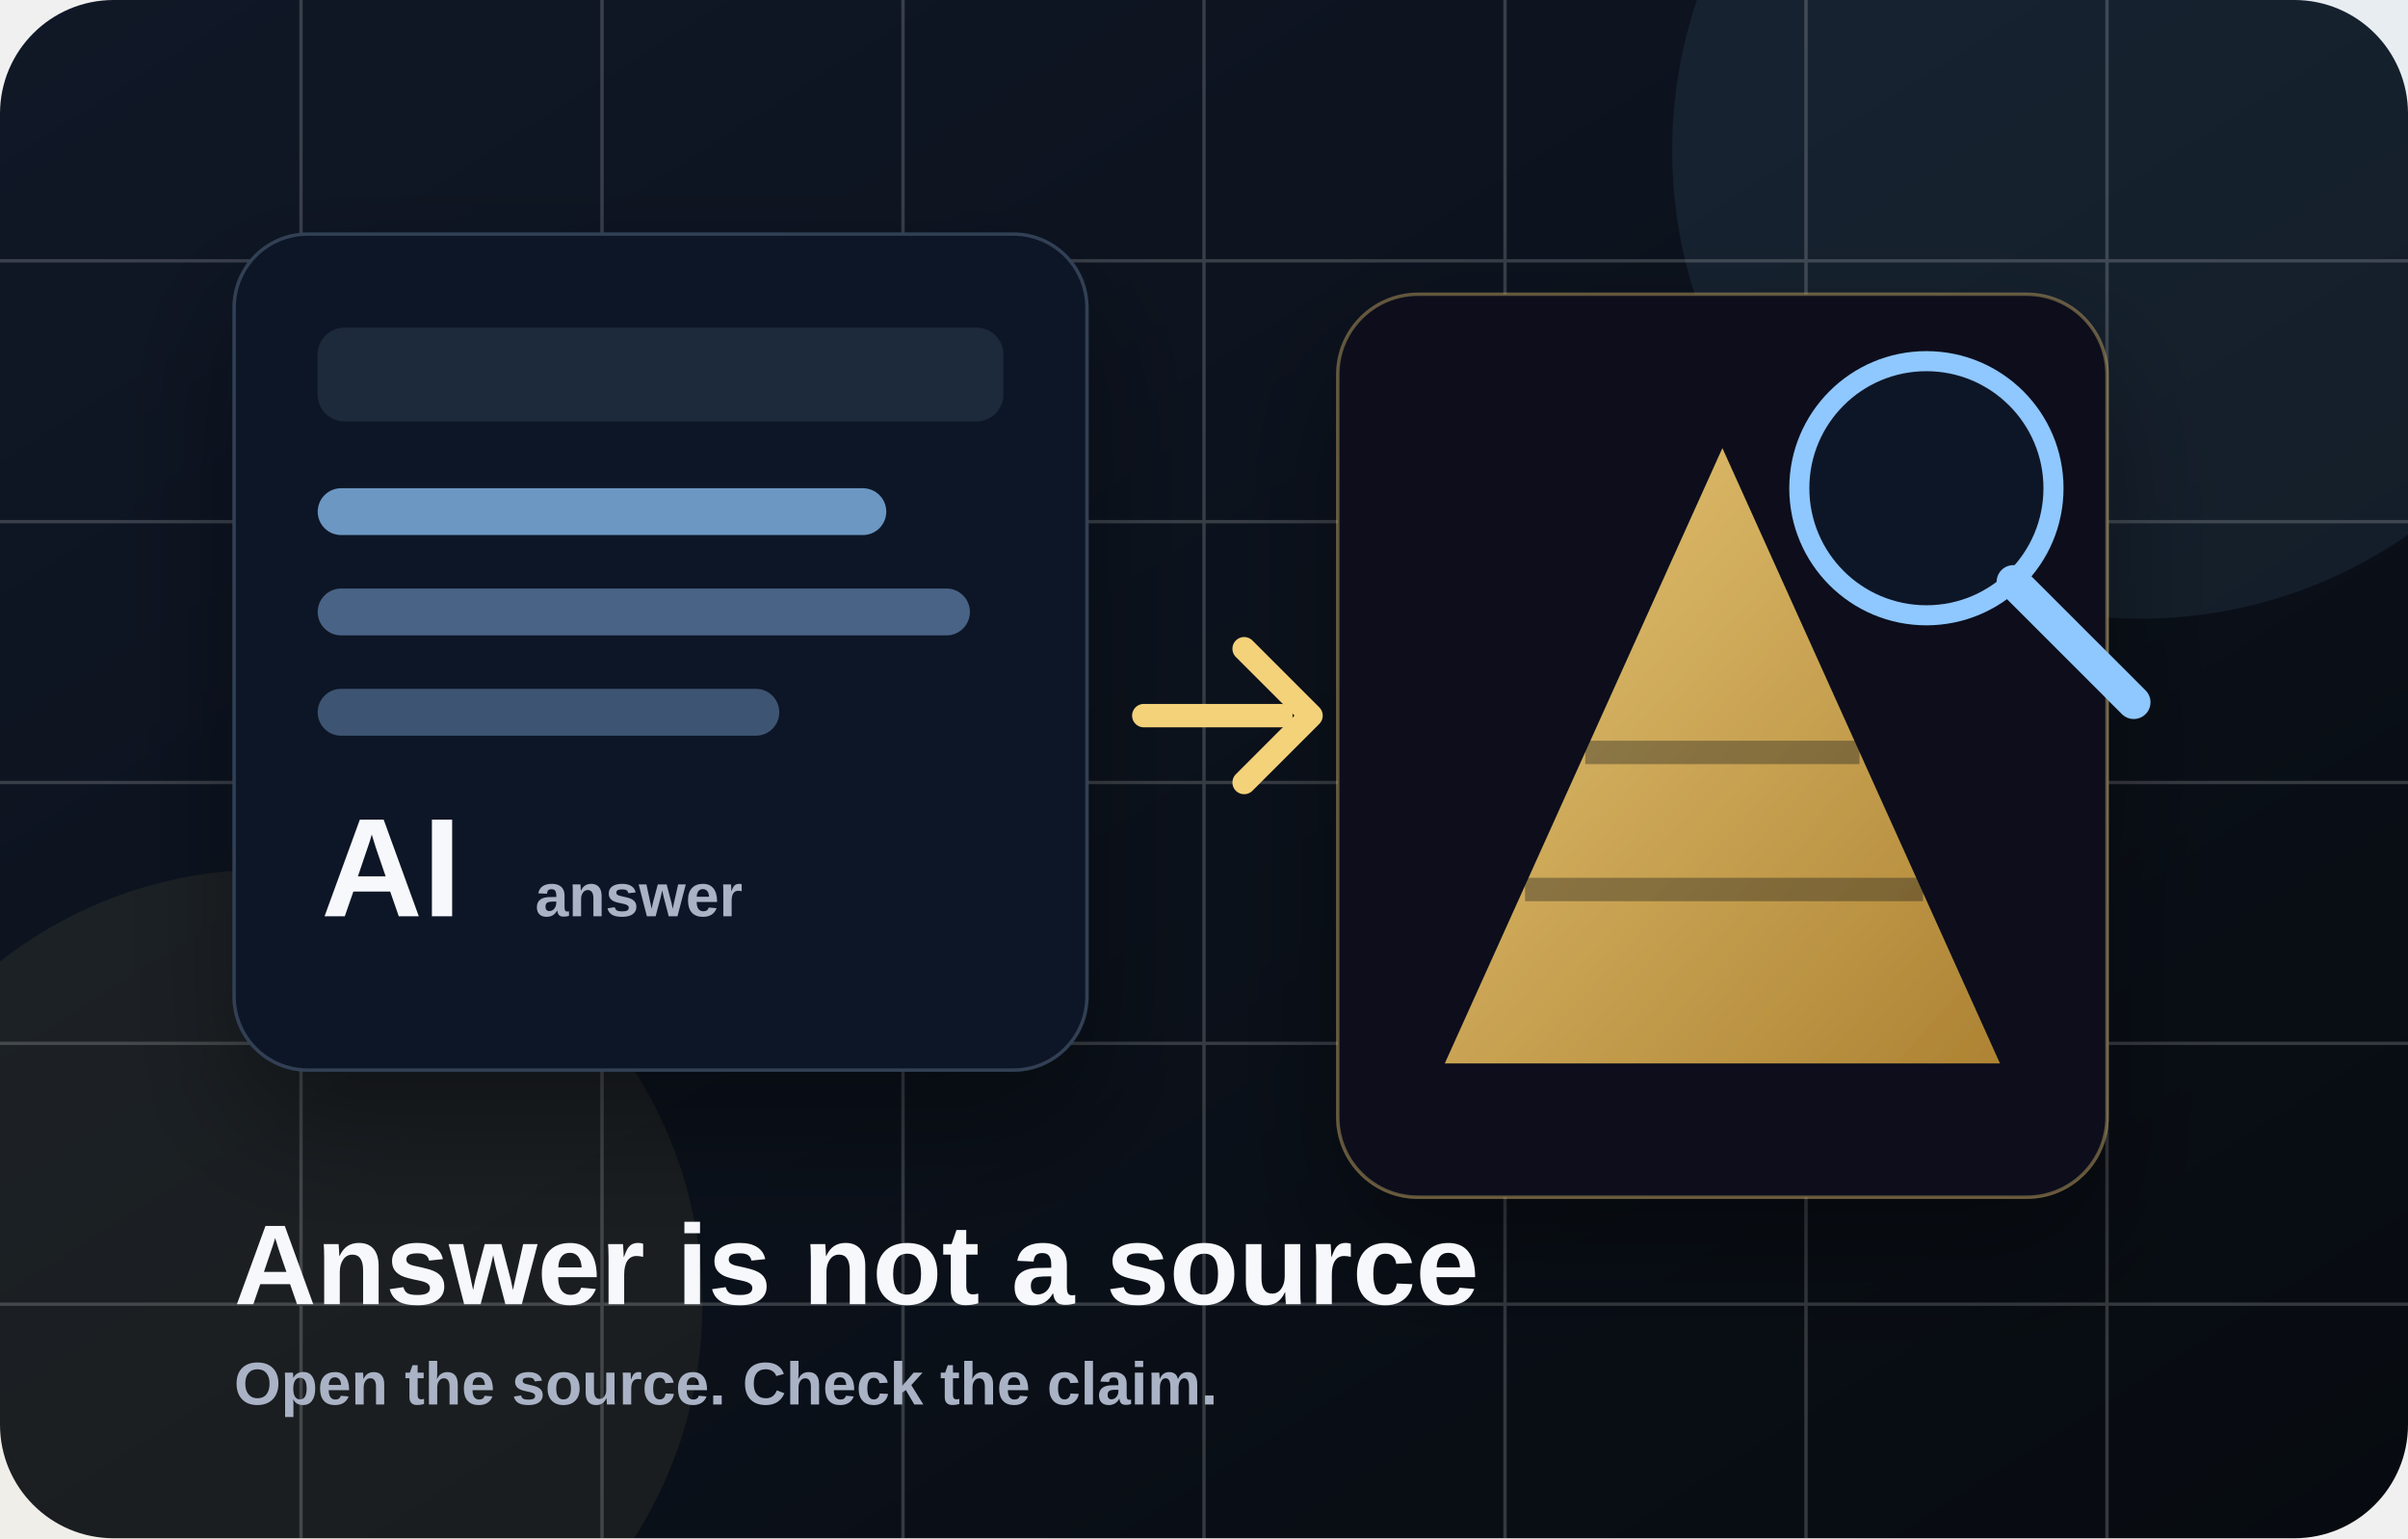
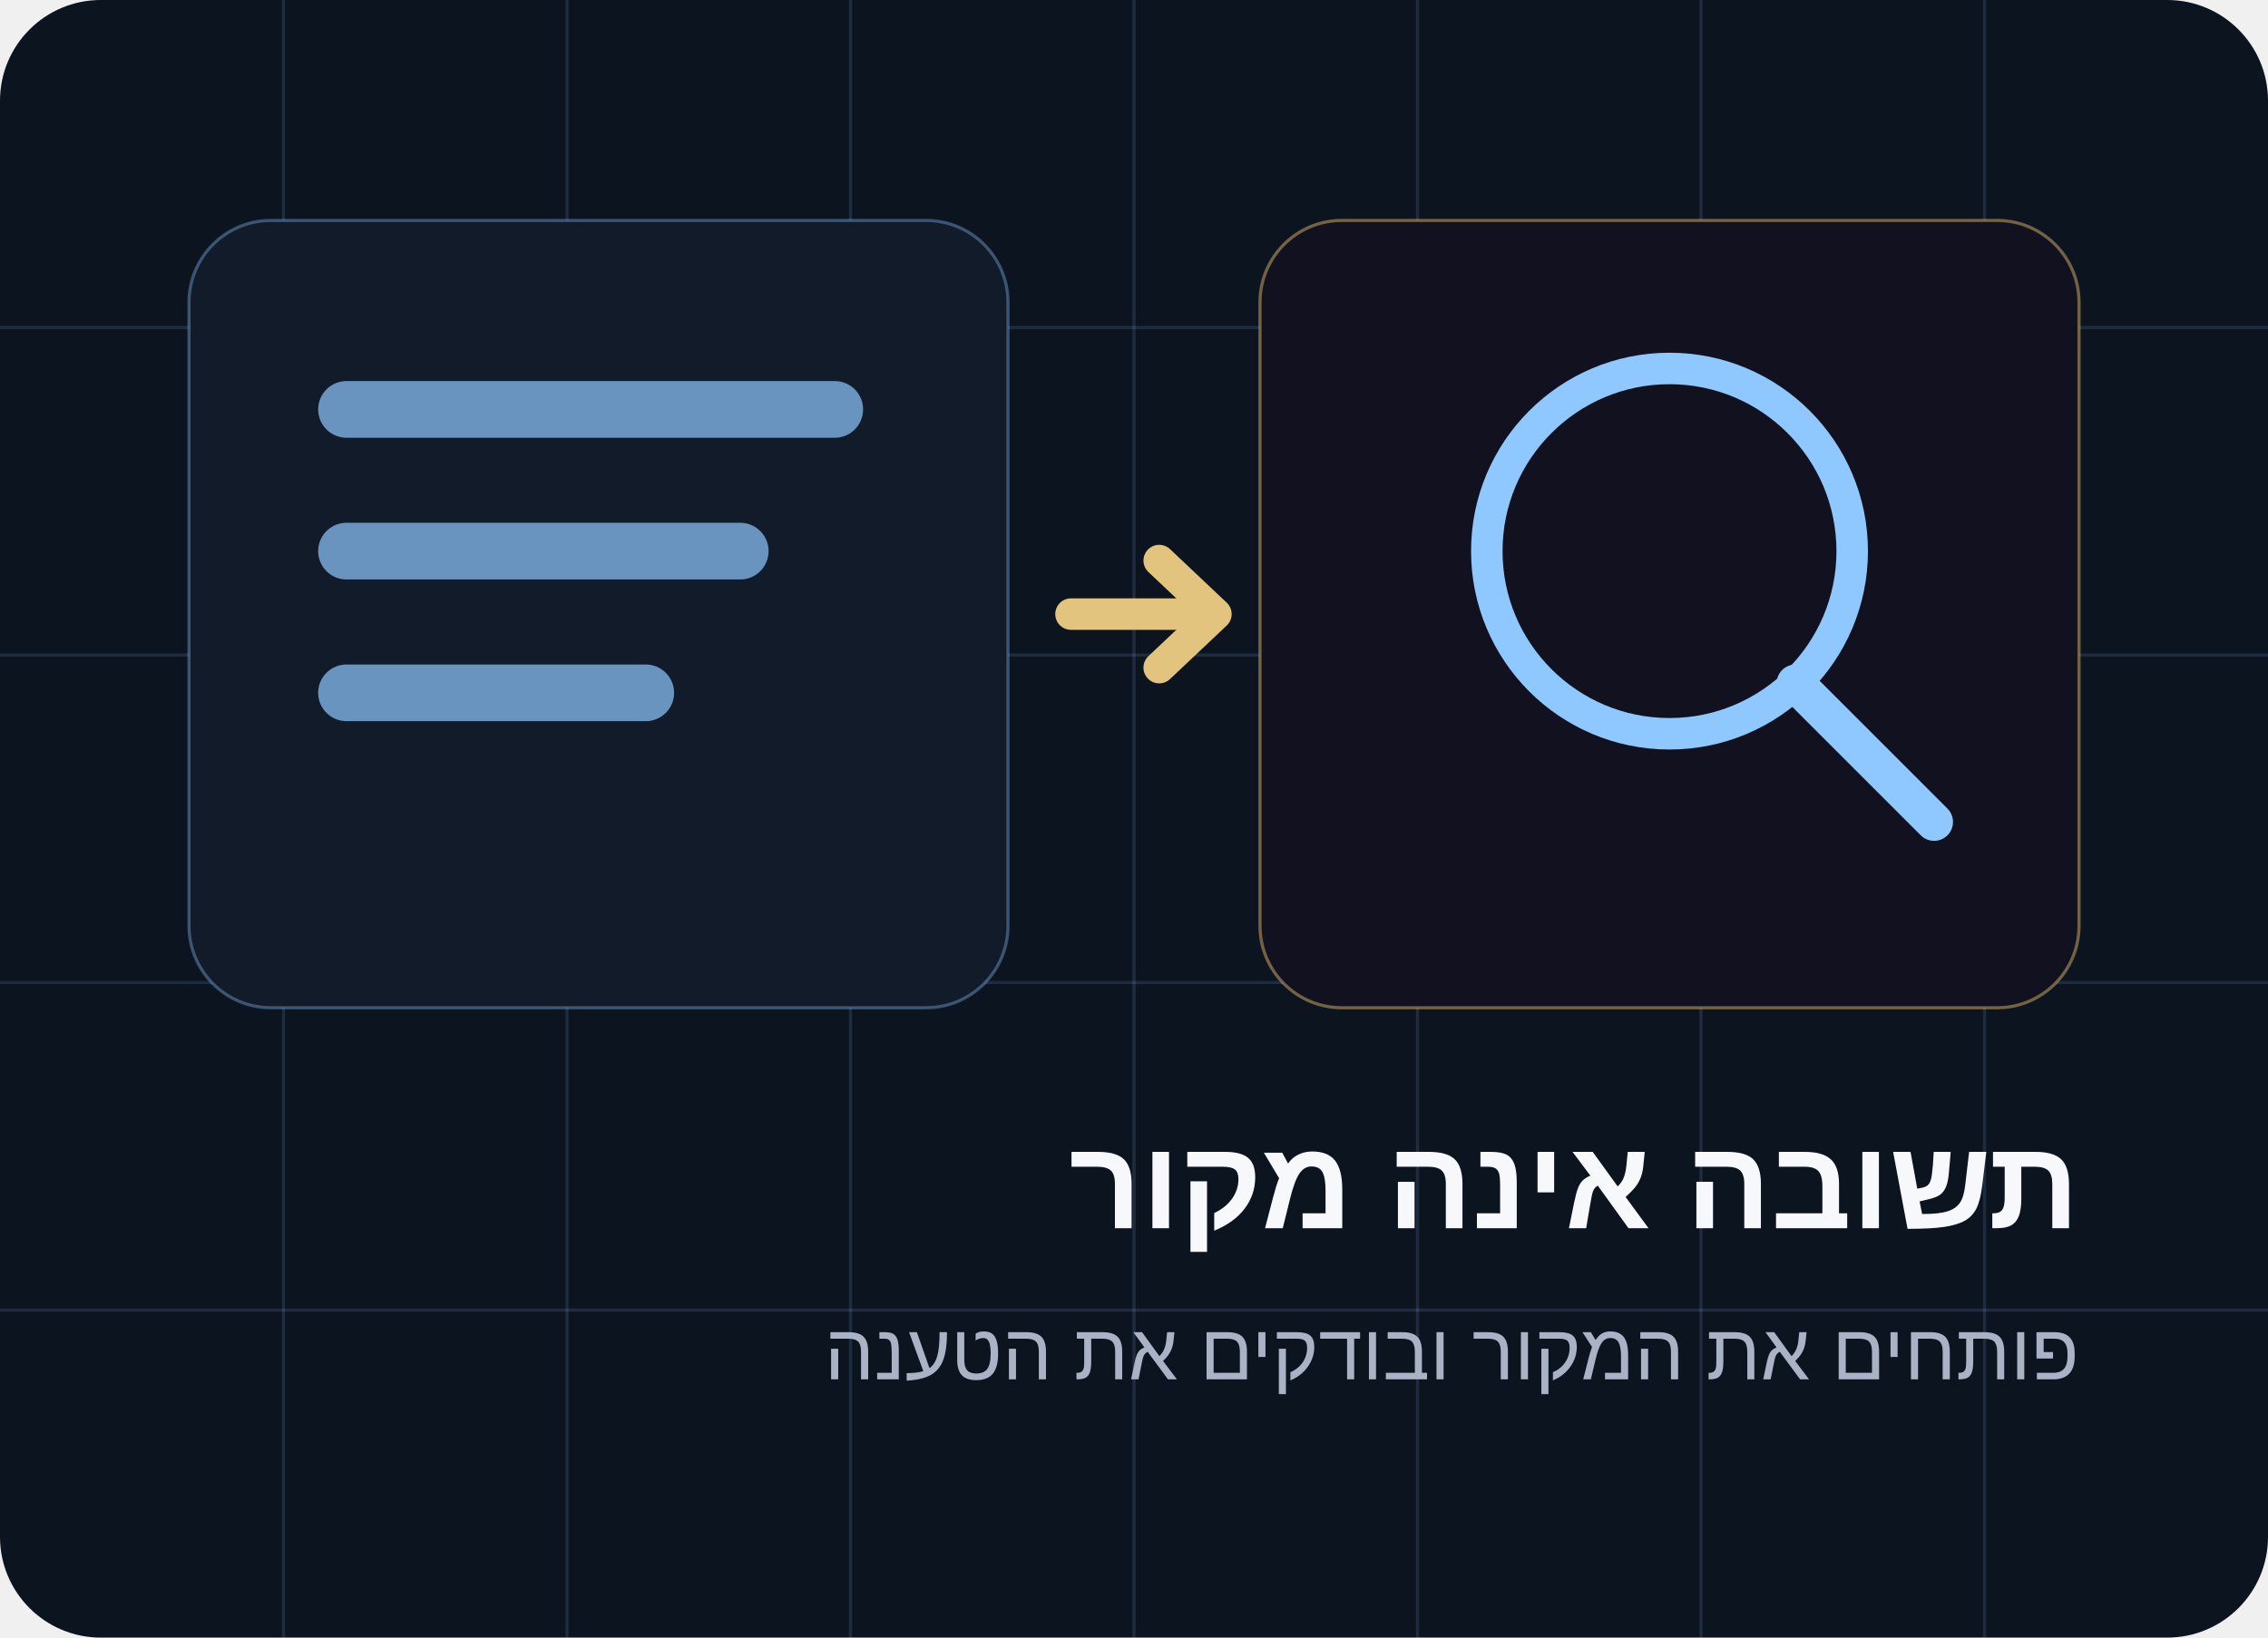
- <svg xmlns="http://www.w3.org/2000/svg" width="720" height="460" viewBox="0 0 720 460" role="img" aria-labelledby="title desc">
-   <defs>
-     <linearGradient id="bg" x1="0" y1="0" x2="1" y2="1">
-       <stop offset="0" stop-color="#101827" />
-       <stop offset="1" stop-color="#070b10" />
-     </linearGradient>
-     <linearGradient id="gold" x1="0" y1="0" x2="1" y2="1">
-       <stop offset="0" stop-color="#f4d27a" />
-       <stop offset="1" stop-color="#b98b35" />
-     </linearGradient>
-     <filter id="shadow" x="-20%" y="-20%" width="140%" height="140%">
-       <feDropShadow dx="0" dy="18" stdDeviation="18" flood-color="#000" flood-opacity="0.35" />
-     </filter>
-   </defs>
-   <rect width="720" height="460" rx="34" fill="url(#bg)" />
-   <circle cx="640" cy="45" r="140" fill="#8fc7ff" opacity="0.08" />
-   <circle cx="80" cy="390" r="130" fill="#f4d27a" opacity="0.07" />
-   <g opacity="0.18" stroke="#ffffff" stroke-width="1">
-     <path d="M0 78H720M0 156H720M0 234H720M0 312H720M0 390H720" />
-     <path d="M90 0V460M180 0V460M270 0V460M360 0V460M450 0V460M540 0V460M630 0V460" />
+ <svg xmlns="http://www.w3.org/2000/svg" width="720" height="520" viewBox="0 0 720 520" role="img" aria-labelledby="title desc">
+   <rect width="720" height="520" rx="32" fill="#0c1420" />
+   <g stroke="#8fc7ff" stroke-opacity=".14">
+     <path d="M90 0V520M180 0V520M270 0V520M360 0V520M450 0V520M540 0V520M630 0V520" />
+     <path d="M0 104H720M0 208H720M0 312H720M0 416H720" />
  </g>
-   <g filter="url(#shadow)">
-     <rect x="70" y="70" width="255" height="250" rx="22" fill="#111827" stroke="#314155" />
-     <rect x="95" y="98" width="205" height="28" rx="8" fill="#1f2a3a" />
-     <rect x="95" y="146" width="170" height="14" rx="7" fill="#8fc7ff" opacity="0.72" />
-     <rect x="95" y="176" width="195" height="14" rx="7" fill="#8fc7ff" opacity="0.44" />
-     <rect x="95" y="206" width="138" height="14" rx="7" fill="#8fc7ff" opacity="0.35" />
-     <text x="96" y="274" fill="#f6f8fc" font-family="Arial, Helvetica, sans-serif" font-size="42" font-weight="800">AI</text>
-     <text x="160" y="274" fill="#aab3c5" font-family="Arial, Helvetica, sans-serif" font-size="18" font-weight="700">answer</text>
+   <rect x="60" y="70" width="260" height="250" rx="26" fill="#111b2a" stroke="#8fc7ff" stroke-opacity=".35" />
+   <rect x="400" y="70" width="260" height="250" rx="26" fill="#11111f" stroke="#d9b36a" stroke-opacity=".5" />
+   <g stroke-linecap="round" fill="none">
+     <path d="M110 130H265M110 175H235M110 220H205" stroke="#8fc7ff" stroke-width="18" opacity=".7" />
+     <path d="M340 195H380" stroke="#e2c47f" stroke-width="10" />
+     <path d="M368 178L386 195L368 212" stroke="#e2c47f" stroke-width="10" stroke-linejoin="round" />
+     <circle cx="530" cy="175" r="58" stroke="#8fc7ff" stroke-width="10" />
+     <path d="M570 217L614 261" stroke="#8fc7ff" stroke-width="12" />
  </g>
-   <g filter="url(#shadow)">
-     <rect x="400" y="88" width="230" height="270" rx="24" fill="#0b111b" stroke="#d9b36a" stroke-opacity="0.42" />
-     <path d="M515 134L432 318H598L515 134Z" fill="url(#gold)" opacity="0.93" />
-     <path d="M474 225H556M456 266H575" stroke="#0b111b" stroke-width="7" opacity="0.35" />
-     <circle cx="576" cy="146" r="38" fill="#111827" stroke="#8fc7ff" stroke-width="6" />
-     <path d="M602 174L638 210" stroke="#8fc7ff" stroke-width="10" stroke-linecap="round" />
-   </g>
-   <path d="M342 214H383" stroke="#f4d27a" stroke-width="7" stroke-linecap="round" />
-   <path d="M372 194L392 214L372 234" fill="none" stroke="#f4d27a" stroke-width="7" stroke-linecap="round" stroke-linejoin="round" />
-   <g font-family="Arial, Helvetica, sans-serif" font-weight="800">
-     <text x="70" y="390" fill="#f6f8fc" font-size="34">Answer is not a source</text>
-     <text x="70" y="420" fill="#aab3c5" font-size="18">Open the source. Check the claim.</text>
-   </g>
+   <text x="660" y="390" direction="rtl" text-anchor="start" fill="#f6f8fc" font-family="Arial, sans-serif" font-size="40" font-weight="800">תשובה אינה מקור</text>
+   <text x="660" y="438" direction="rtl" text-anchor="start" fill="#aab3c5" font-family="Arial, sans-serif" font-size="25">פותחים את המקור ובודקים את הטענה</text>
</svg>
